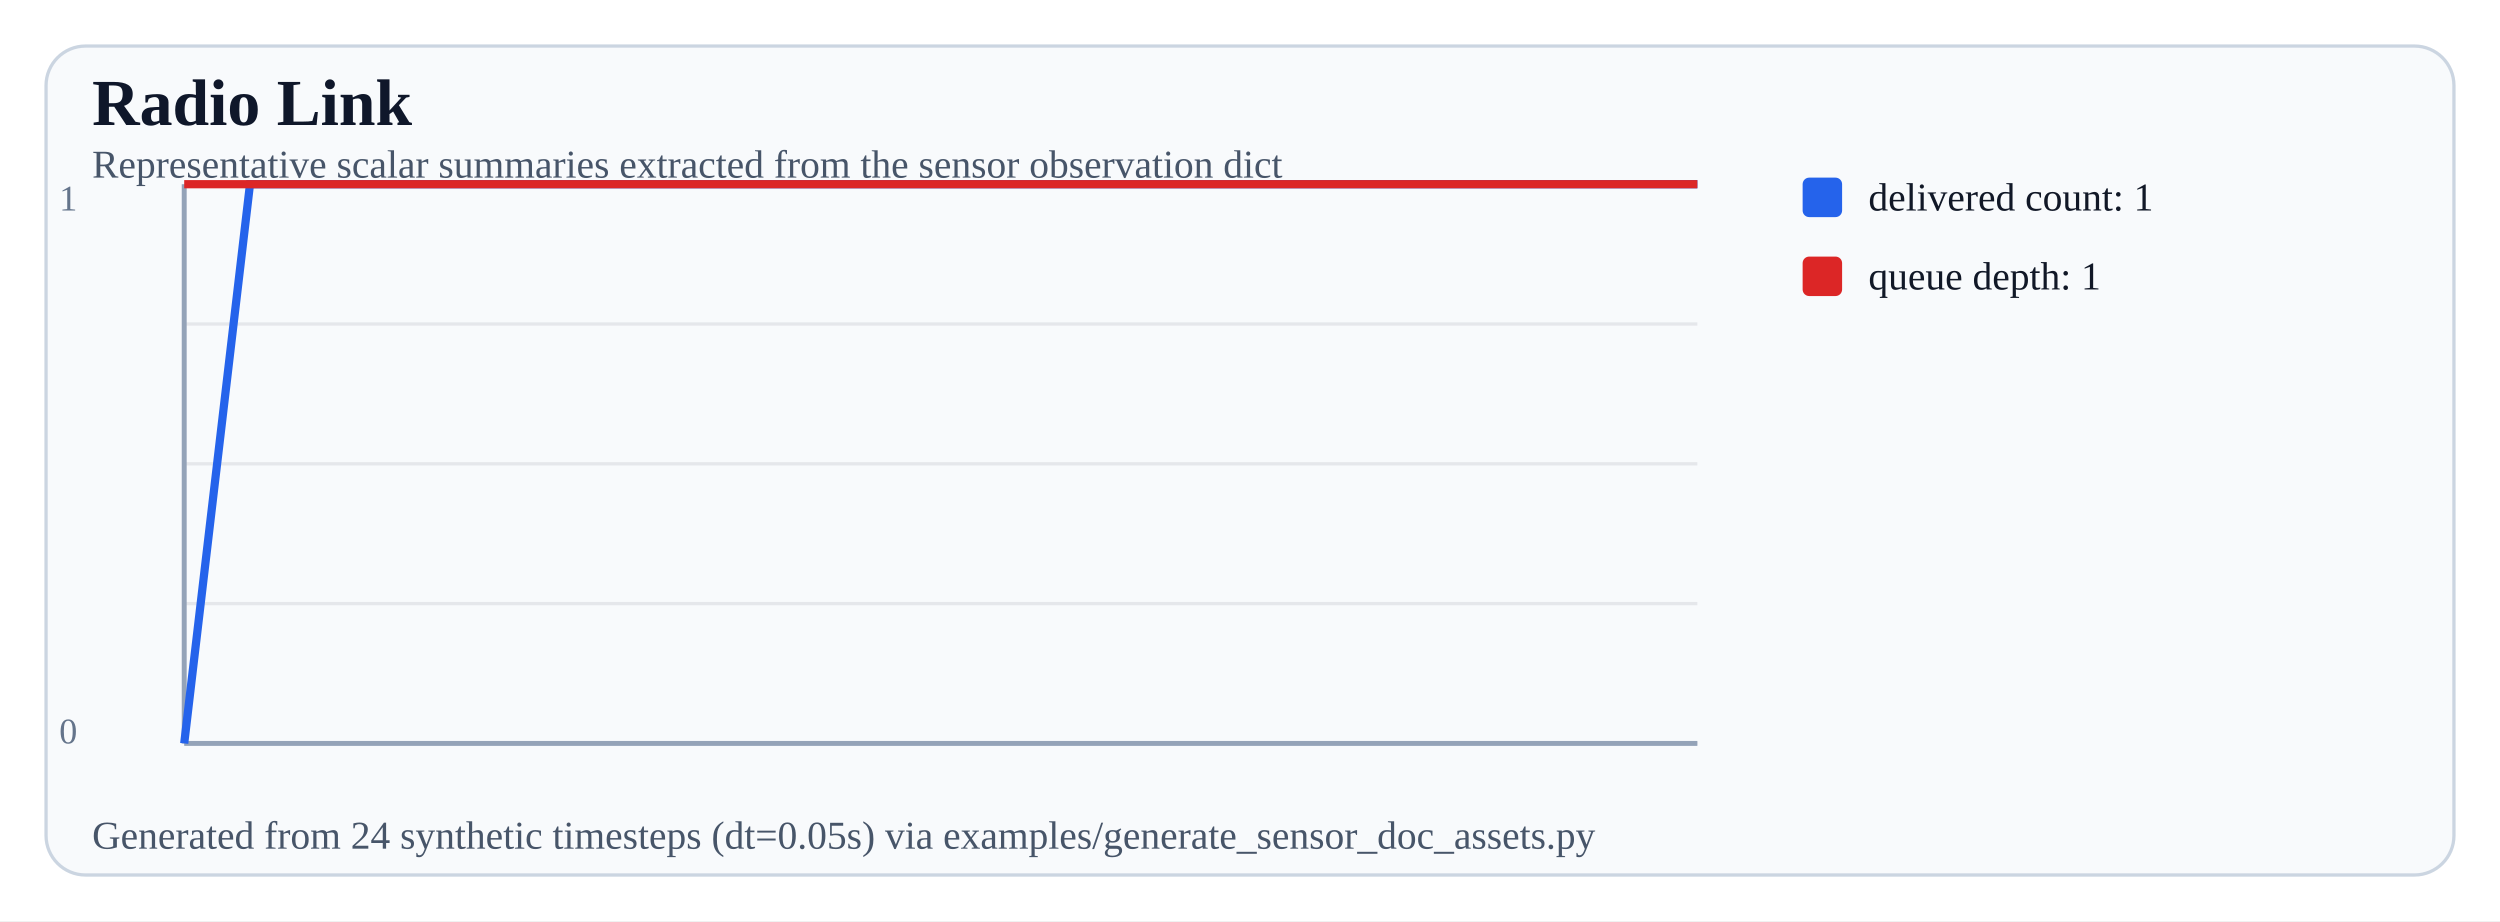
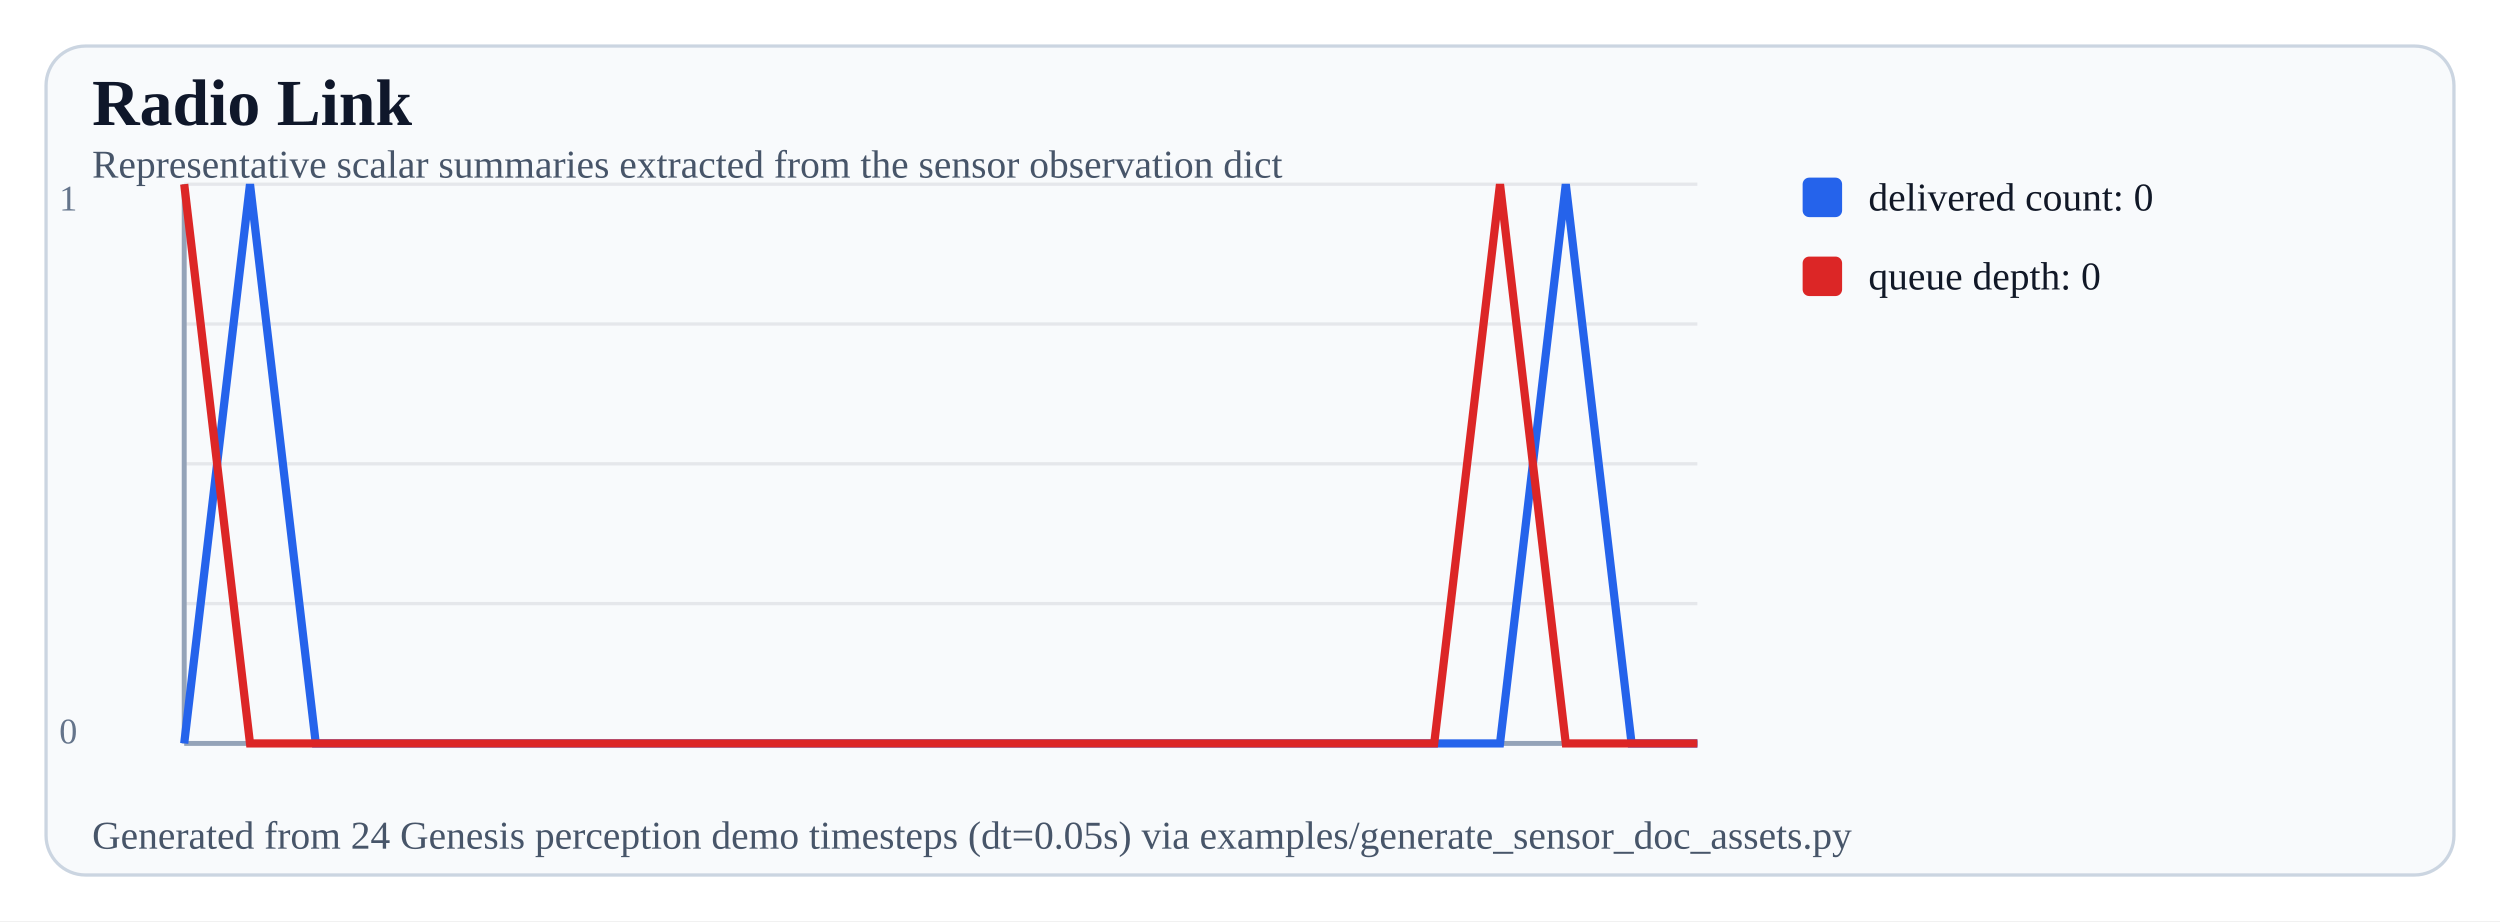
<svg xmlns="http://www.w3.org/2000/svg" width="760" height="280" viewBox="0 0 760 280" role="img" aria-label="Radio Link example plot">
  <rect width="100%" height="100%" fill="#ffffff" />
  <rect x="14" y="14" width="732" height="252" rx="12" fill="#f8fafc" stroke="#cbd5e1" />
  <text x="28" y="38" font-size="20" font-weight="700" fill="#0f172a">Radio Link</text>
-   <text x="28" y="258" font-size="12" fill="#475569">Generated from 24 synthetic timesteps (dt=0.05s) via examples/generate_sensor_doc_assets.py</text>
+   <text x="28" y="258" font-size="12" fill="#475569">Generated from 24 Genesis perception demo timesteps (dt=0.05s) via examples/generate_sensor_doc_assets.py</text>
  <text x="28" y="54" font-size="12" fill="#475569">Representative scalar summaries extracted from the sensor observation dict</text>
  <line x1="56" y1="56.0" x2="516" y2="56.0" stroke="#e5e7eb" />
  <line x1="56" y1="98.5" x2="516" y2="98.5" stroke="#e5e7eb" />
  <line x1="56" y1="141.0" x2="516" y2="141.0" stroke="#e5e7eb" />
  <line x1="56" y1="183.5" x2="516" y2="183.5" stroke="#e5e7eb" />
  <line x1="56" y1="226.0" x2="516" y2="226.0" stroke="#e5e7eb" />
  <line x1="56" y1="56" x2="56" y2="226" stroke="#94a3b8" stroke-width="1.5" />
  <line x1="56" y1="226" x2="516" y2="226" stroke="#94a3b8" stroke-width="1.5" />
  <text x="18" y="64" font-size="11" fill="#64748b">1</text>
  <text x="18" y="226" font-size="11" fill="#64748b">0</text>
-   <polyline fill="none" stroke="#2563eb" stroke-width="2.5" points="56.0,226.0 76.0,56.0 96.0,56.0 116.0,56.0 136.0,56.0 156.0,56.0 176.0,56.0 196.0,56.0 216.0,56.0 236.0,56.0 256.0,56.0 276.0,56.0 296.0,56.0 316.0,56.0 336.0,56.0 356.0,56.0 376.0,56.0 396.0,56.0 416.0,56.0 436.0,56.0 456.0,56.0 476.0,56.0 496.0,56.0 516.0,56.0" />
-   <polyline fill="none" stroke="#dc2626" stroke-width="2.5" points="56.0,56.0 76.0,56.0 96.0,56.0 116.0,56.0 136.0,56.0 156.0,56.0 176.0,56.0 196.0,56.0 216.0,56.0 236.0,56.0 256.0,56.0 276.0,56.0 296.0,56.0 316.0,56.0 336.0,56.0 356.0,56.0 376.0,56.0 396.0,56.0 416.0,56.0 436.0,56.0 456.0,56.0 476.0,56.0 496.0,56.0 516.0,56.0" />
+   <polyline fill="none" stroke="#2563eb" stroke-width="2.5" points="56.0,226.0 76.0,56.0 96.0,226.0 116.0,226.0 136.0,226.0 156.0,226.0 176.0,226.0 196.0,226.0 216.0,226.0 236.0,226.0 256.0,226.0 276.0,226.0 296.0,226.0 316.0,226.0 336.0,226.0 356.0,226.0 376.0,226.0 396.0,226.0 416.0,226.0 436.0,226.0 456.0,226.0 476.0,56.0 496.0,226.0 516.0,226.0" />
+   <polyline fill="none" stroke="#dc2626" stroke-width="2.5" points="56.0,56.0 76.0,226.0 96.0,226.0 116.0,226.0 136.0,226.0 156.0,226.0 176.0,226.0 196.0,226.0 216.0,226.0 236.0,226.0 256.0,226.0 276.0,226.0 296.0,226.0 316.0,226.0 336.0,226.0 356.0,226.0 376.0,226.0 396.0,226.0 416.0,226.0 436.0,226.0 456.0,56.0 476.0,226.0 496.0,226.0 516.0,226.0" />
  <rect x="548" y="54" width="12" height="12" rx="2" fill="#2563eb" />
-   <text x="568" y="64" font-size="12" fill="#111827">delivered count: 1</text>
+   <text x="568" y="64" font-size="12" fill="#111827">delivered count: 0</text>
  <rect x="548" y="78" width="12" height="12" rx="2" fill="#dc2626" />
-   <text x="568" y="88" font-size="12" fill="#111827">queue depth: 1</text>
+   <text x="568" y="88" font-size="12" fill="#111827">queue depth: 0</text>
</svg>
